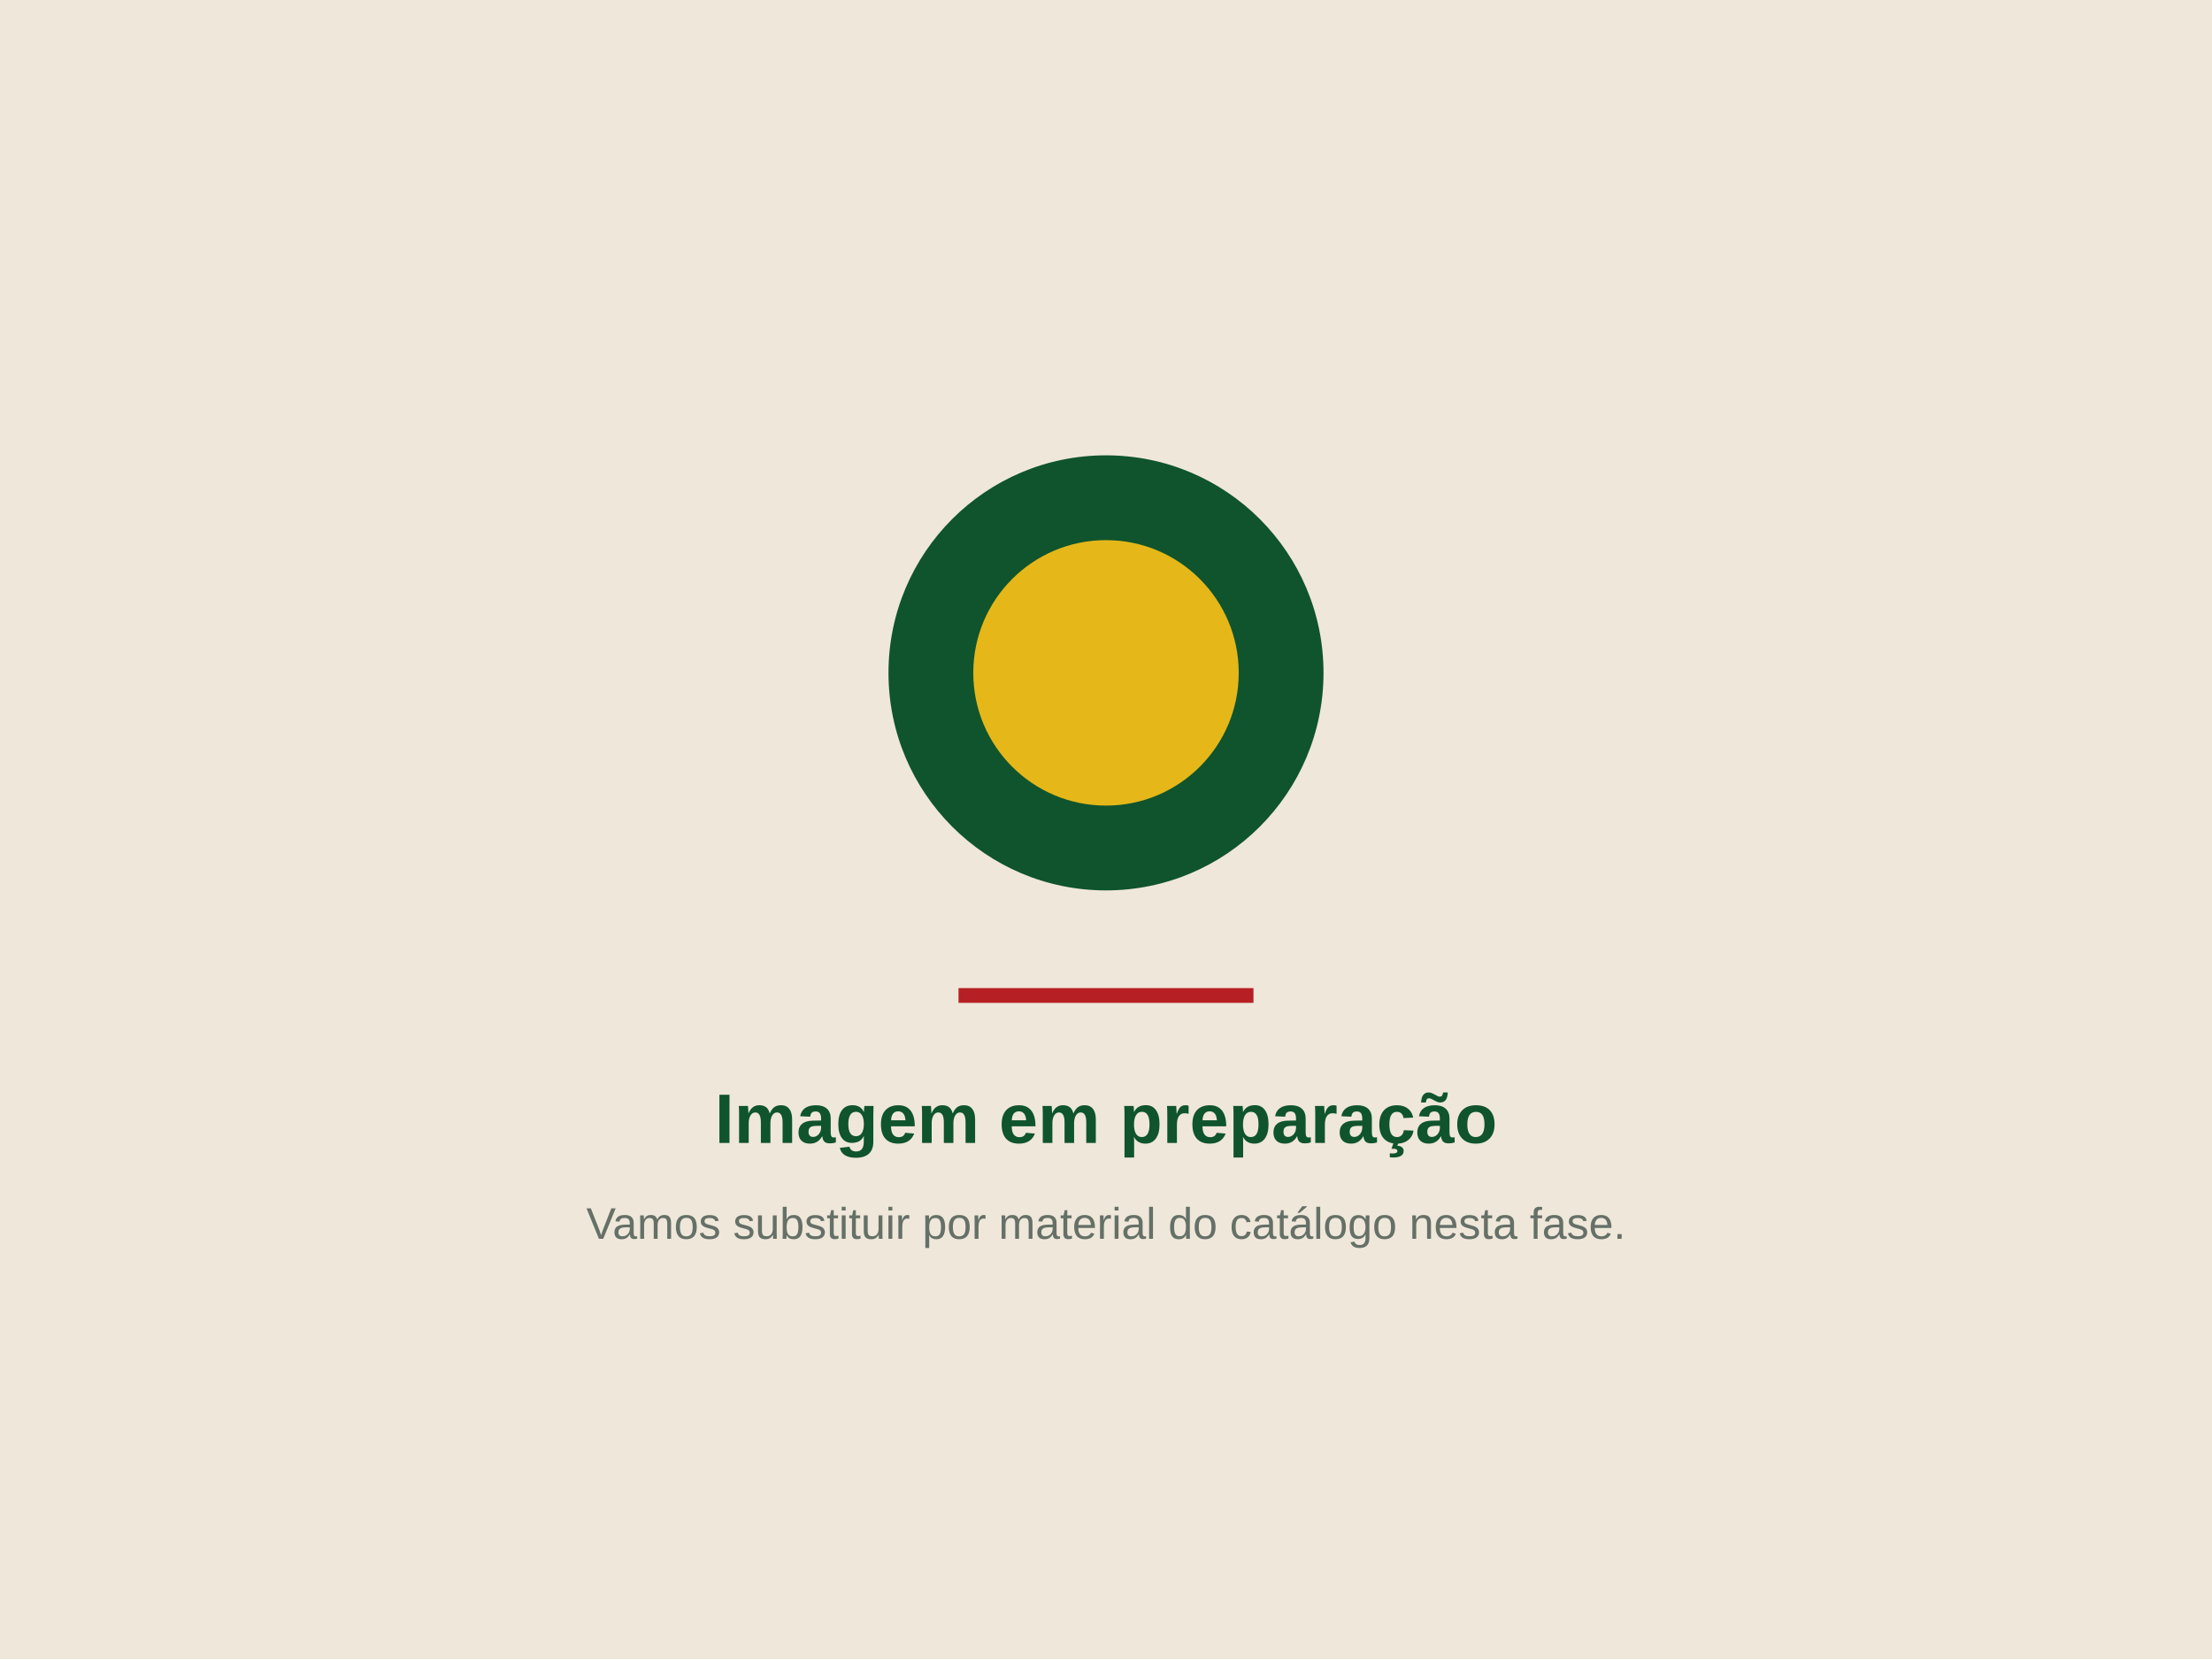
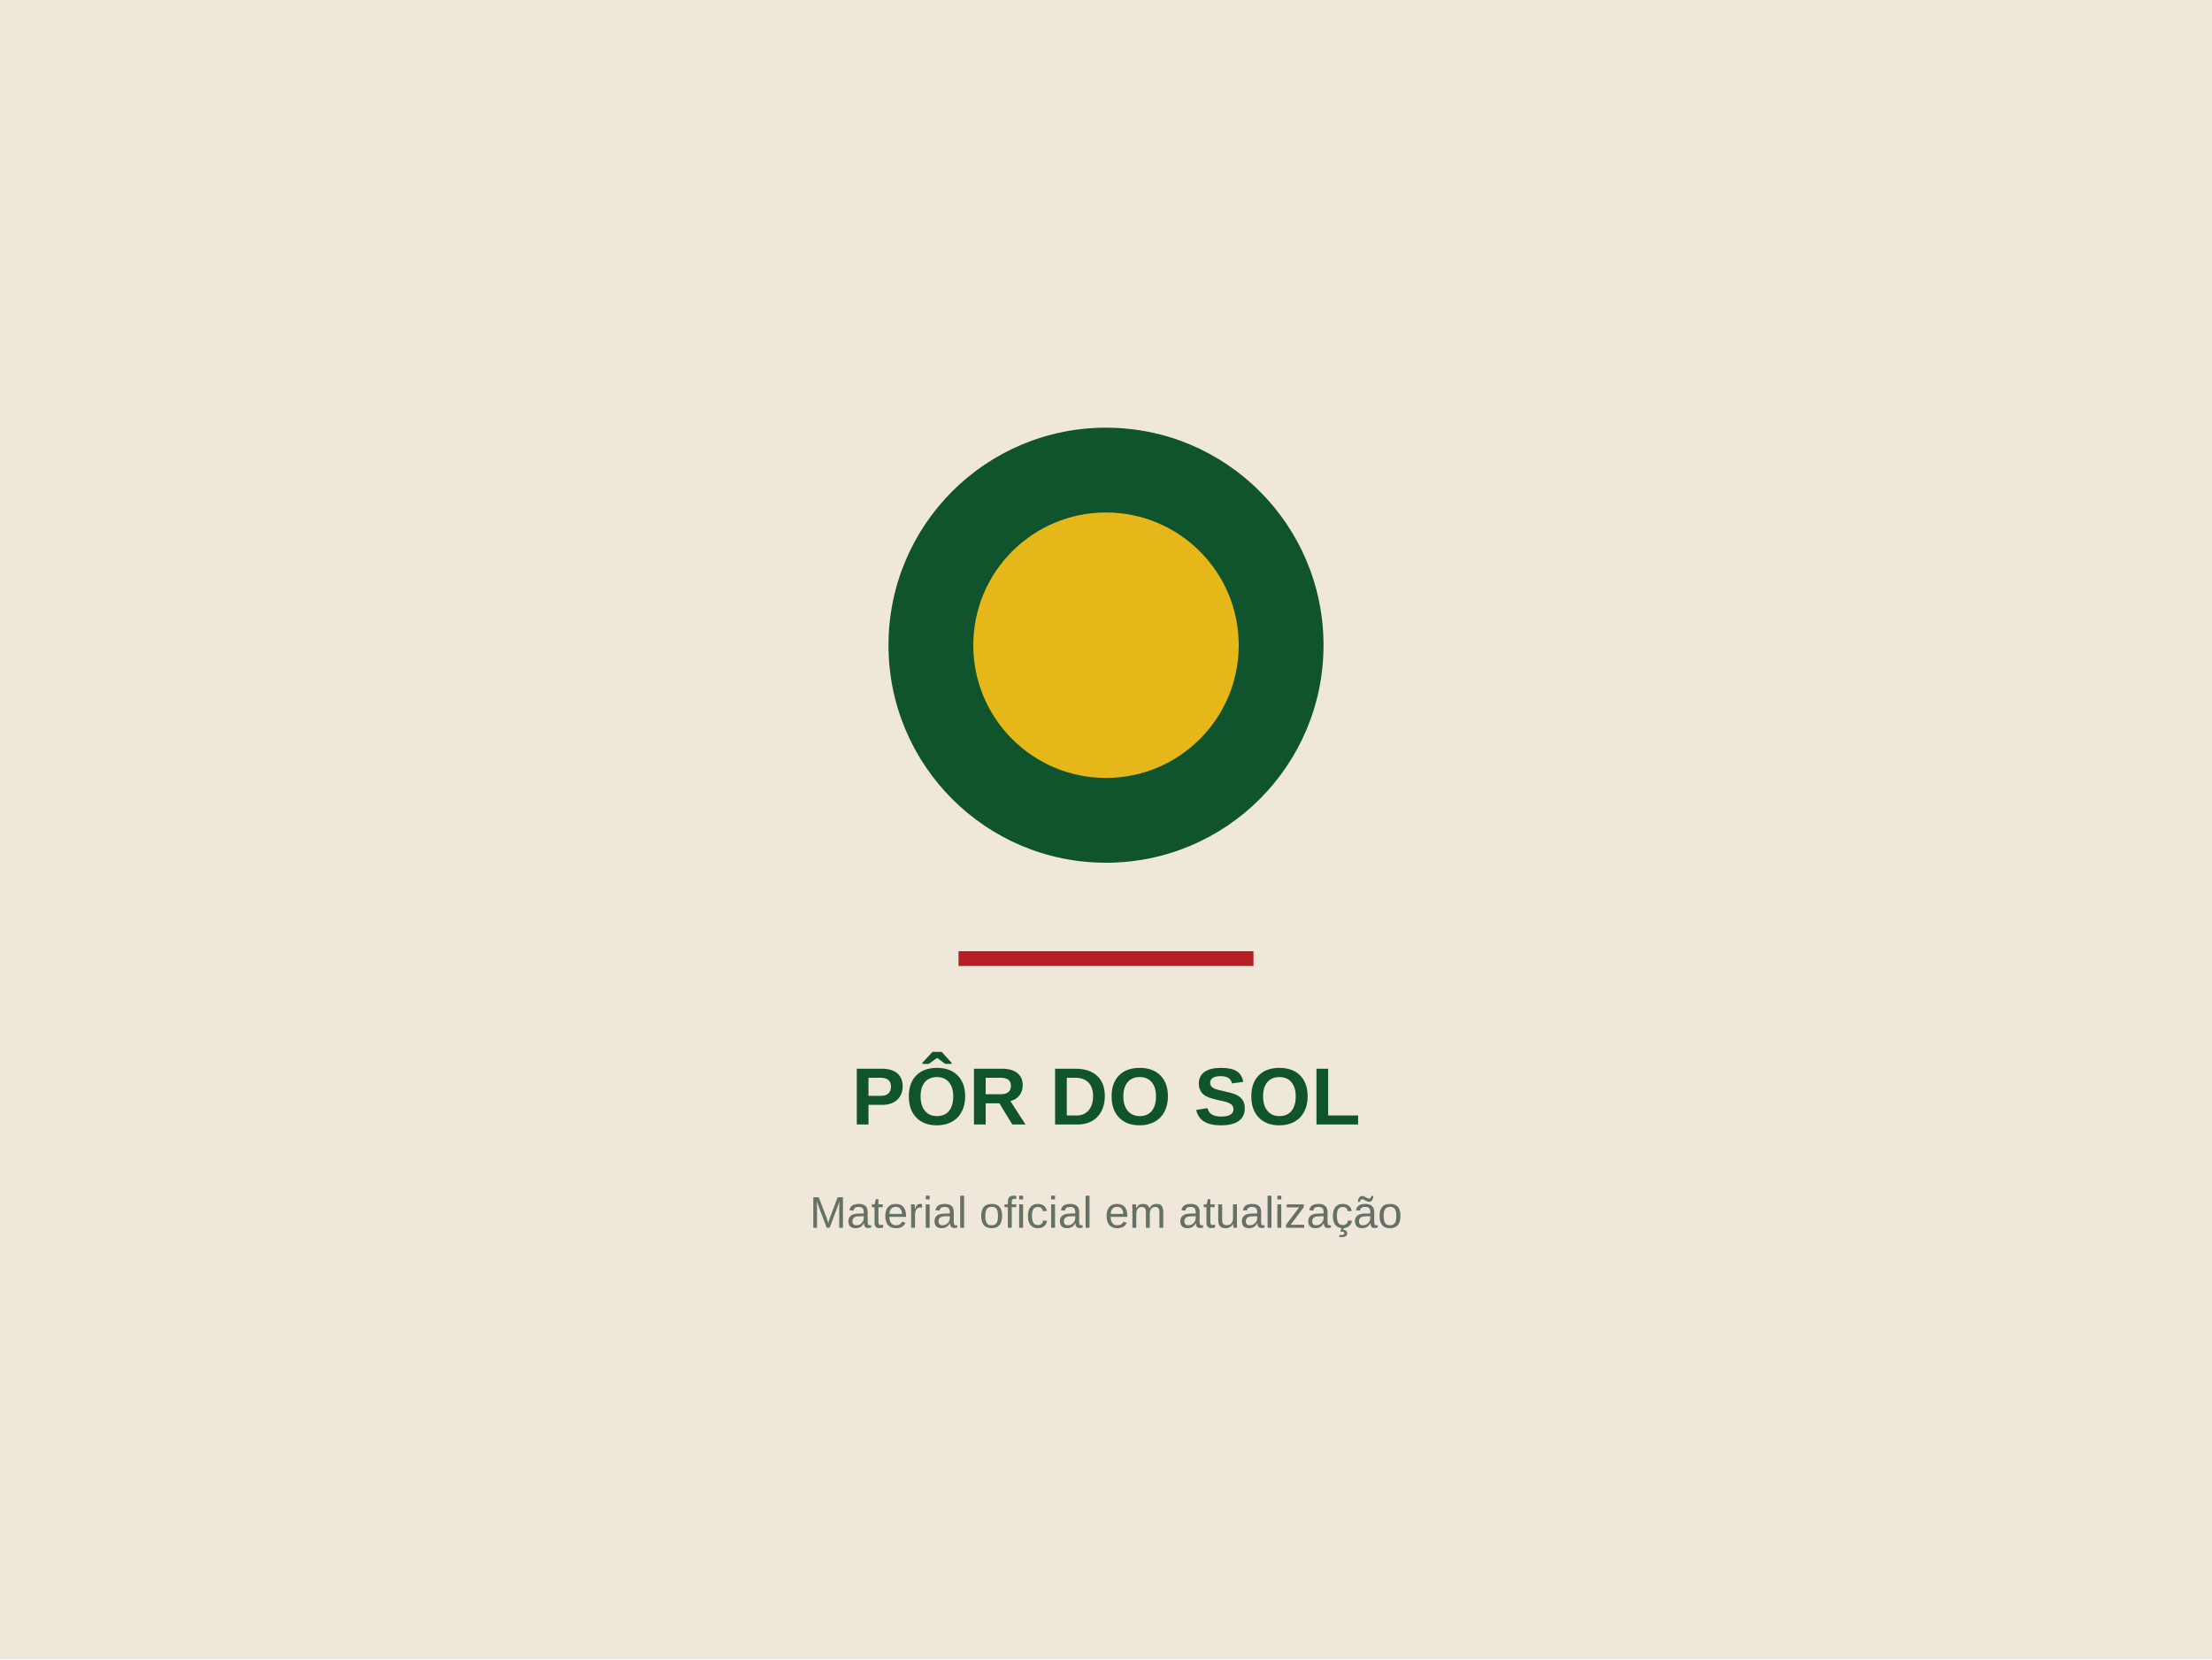
<svg xmlns="http://www.w3.org/2000/svg" viewBox="0 0 1200 900" role="img" aria-labelledby="title desc">
  <rect width="1200" height="900" fill="#efe7d9" />
-   <circle cx="600" cy="365" r="118" fill="#0f542d" />
-   <circle cx="600" cy="365" r="72" fill="#e5b719" />
-   <path d="M520 540h160" stroke="#b61f24" stroke-width="8" />
-   <text x="600" y="620" text-anchor="middle" font-family="Arial,sans-serif" font-size="38" font-weight="700" fill="#0f542d">Imagem em preparação</text>
-   <text x="600" y="672" text-anchor="middle" font-family="Arial,sans-serif" font-size="24" fill="#657067">Vamos substituir por material do catálogo nesta fase.</text>
+   <circle cx="600" cy="350" r="118" fill="#0f542d" />
+   <circle cx="600" cy="350" r="72" fill="#e5b719" />
+   <path d="M520 520h160" stroke="#b61f24" stroke-width="8" />
+   <text x="600" y="610" text-anchor="middle" font-family="Arial,sans-serif" font-size="44" font-weight="700" fill="#0f542d">PÔR DO SOL</text>
+   <text x="600" y="666" text-anchor="middle" font-family="Arial,sans-serif" font-size="24" fill="#657067">Material oficial em atualização</text>
</svg>
